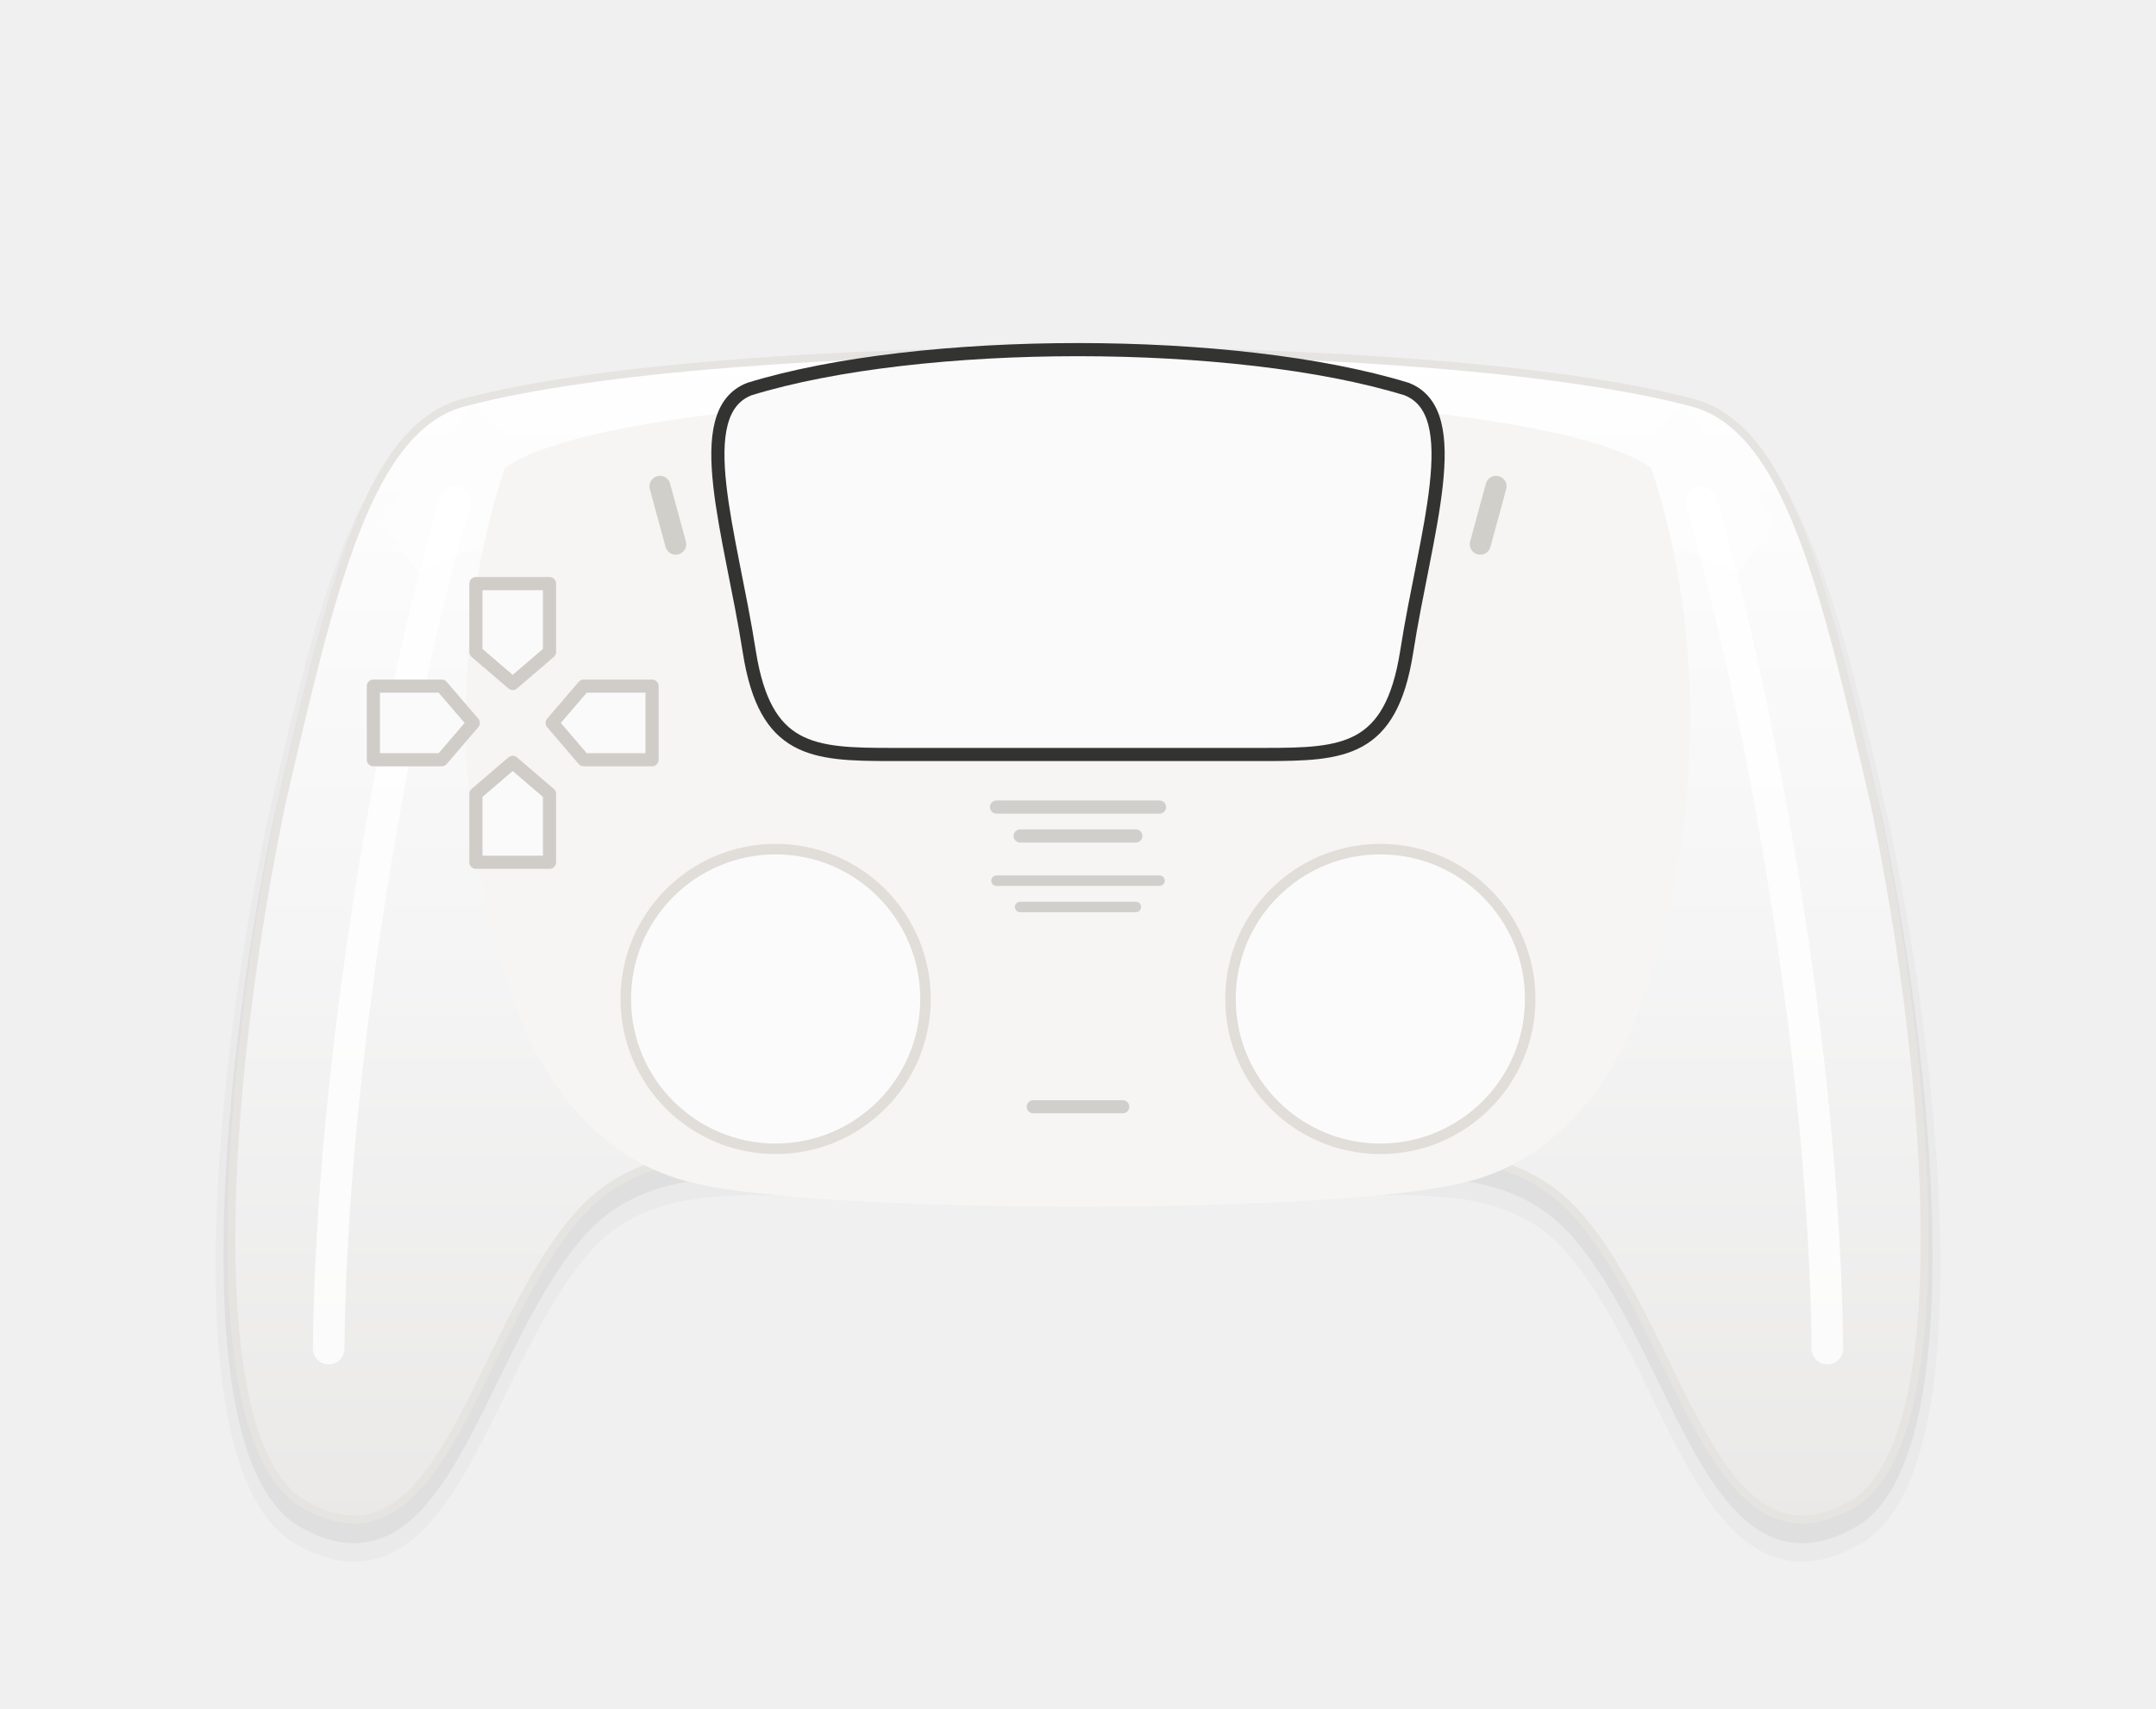
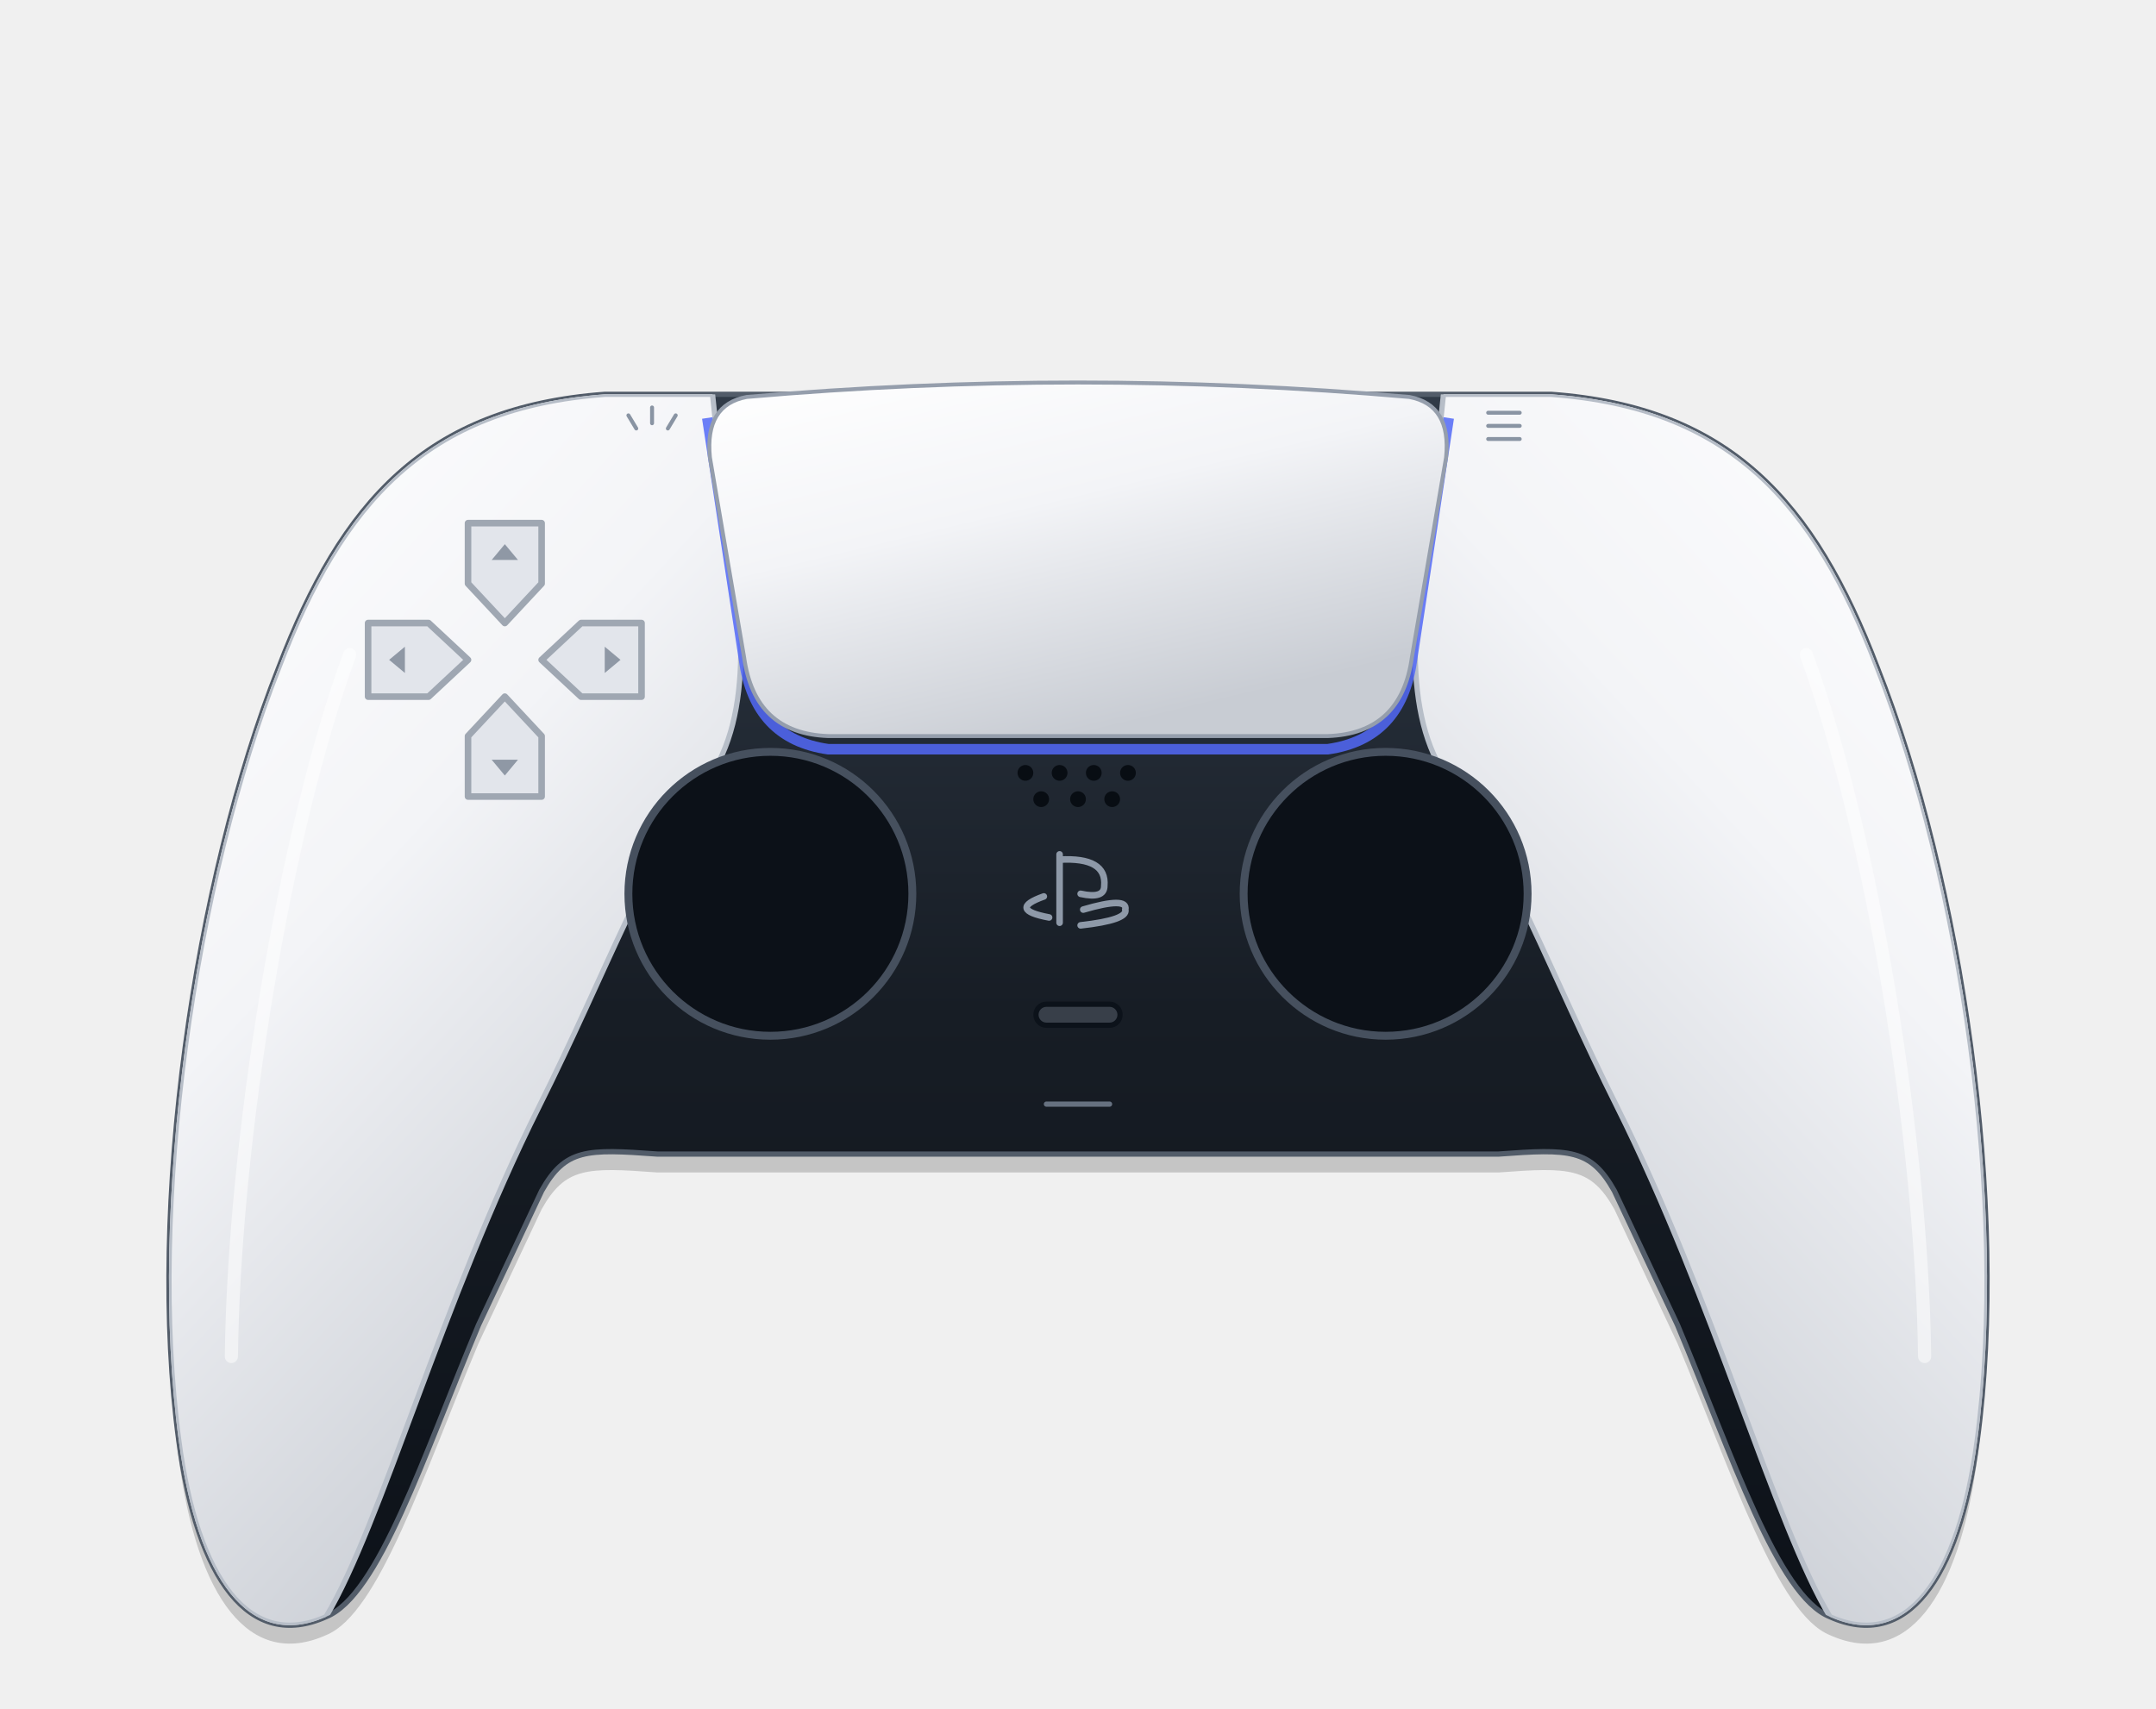
<svg xmlns="http://www.w3.org/2000/svg" xmlns:xlink="http://www.w3.org/1999/xlink" width="820" height="650" viewBox="0 0 820 650">
  <defs>
-     <linearGradient id="shell" x1="0" y1="0" x2="0" y2="1">
+     <linearGradient id="shell" x2=".5" y2="1">
      <stop stop-color="#fff" />
-       <stop offset=".5" stop-color="#f5f5f5" />
-       <stop offset="1" stop-color="#eae9e8" />
+       <stop offset=".45" stop-color="#f3f4f7" />
+       <stop offset="1" stop-color="#c8ccd3" />
    </linearGradient>
-     <path id="body" d="M177 153C140 162 126 224 107 306C85 412 75 552 117 573C169 601 181 505 221 461C246 434 282 439 320 439H500C538 439 574 434 599 461C639 505 651 601 703 573C745 552 735 412 713 306C694 224 680 162 643 153C545 127 275 127 177 153Z" />
+     <linearGradient id="chassis" x2="0" y2="1">
+       <stop stop-color="#303a47" />
+       <stop offset=".5" stop-color="#171d25" />
+       <stop offset="1" stop-color="#0d1219" />
+     </linearGradient>
+     <path id="body" d="M230 150H590C658 155 690 191 714 254C746 335 764 459 752 548C745 601 725 628 696 615C676 607 659 554 638 504L614 453C605 437 597 437 570 439H250C223 437 215 437 206 453L182 504C161 554 144 607 124 615C95 628 75 601 68 548C56 459 74 335 106 254C130 191 162 155 230 150Z" />
+     <clipPath id="bodyClip">
+       <use xlink:href="#body" />
+     </clipPath>
+     <path id="wing" d="M230 150C162 155 130 191 106 254C74 335 56 459 68 548C75 601 95 628 124 615C145 580 168 495 205 421C231 369 246 326 269 297C287 272 283 231 275 188L271 150Z" />
  </defs>
-   <use xlink:href="#body" transform="translate(0 10)" fill="#000" stroke="#000" stroke-width="12" opacity=".025" />
-   <use xlink:href="#body" transform="translate(0 6)" fill="#000" stroke="#000" stroke-width="6" opacity=".05" />
-   <use xlink:href="#body" fill="url(#shell)" stroke="#e6e4e1" stroke-width="3" />
-   <path d="M180 154L145 198L159 218L219 191M640 154L675 198L661 218L601 191" fill="#fdfdfd" />
-   <path d="M192 178C170 244 174 319 194 377C205 411 228 442 264 450C312 462 508 462 556 450C592 442 615 411 626 377C646 319 650 244 628 178C576 141 244 141 192 178Z" fill="#f6f5f3" />
-   <path d="M173 191C150 269 126 405 125 513M647 191C670 269 694 405 695 513" fill="none" stroke="#fff" stroke-width="12" stroke-linecap="round" opacity=".8" />
-   <path d="M285 148C350 128 470 128 535 148C558 157 542 203 535 248C529 286 511 287 481 287H339C309 287 291 286 285 248C278 203 262 157 285 148Z" fill="#fafafa" stroke="#333332" stroke-width="5" />
-   <path d="M379 307H441M388 318H432M393 421H427" stroke="#d1cfcc" stroke-width="5" stroke-linecap="round" />
-   <g fill="#fbfbfb" stroke="#e1ded9" stroke-width="4">
-     <circle cx="295" cy="380" r="57" />
-     <circle cx="525" cy="380" r="57" />
+   <use xlink:href="#body" transform="translate(0 7)" fill="#000" opacity=".18" />
+   <use xlink:href="#body" fill="url(#chassis)" stroke="#525c69" stroke-width="2" />
+   <g clip-path="url(#bodyClip)">
+     <use xlink:href="#wing" fill="url(#shell)" stroke="#b7bec8" stroke-width="2" />
+     <use xlink:href="#wing" transform="translate(820 0) scale(-1 1)" fill="url(#shell)" stroke="#b7bec8" stroke-width="2" />
  </g>
-   <g fill="#fafafa" stroke="#d0cdc8" stroke-width="5" stroke-linejoin="round">
-     <path d="M181 222H209V248L195 260L181 248Z" />
-     <path d="M181 328H209V302L195 290L181 302Z" />
-     <path d="M142 261V289H168L180 275L168 261Z" />
-     <path d="M248 261V289H222L210 275L222 261Z" />
+   <path d="M133 249C108 317 89 434 88 516M687 249C712 317 731 434 732 516" fill="none" stroke="#fff" stroke-width="5" opacity=".5" stroke-linecap="round" />
+   <path d="M269 159L283 251Q287 281 315 285H505Q533 281 537 251L551 159" fill="none" stroke="#5269f7" stroke-width="4" opacity=".85" />
+   <path d="M284 151Q410 140 536 151Q552 154 550 174L537 250Q533 279 505 280H315Q287 279 283 250L270 174Q268 154 284 151Z" fill="url(#shell)" stroke="#959eac" stroke-width="1.5" />
+   <g fill="#0c1118" stroke="#46505e" stroke-width="3">
+     <circle cx="293" cy="340" r="54" />
+     <circle cx="527" cy="340" r="54" />
  </g>
-   <path d="M251 185L257 207M569 185L563 207" stroke="#d1cfca" stroke-width="8" stroke-linecap="round" />
-   <path d="M379 335H441M388 345H432" stroke="#d1cfcc" stroke-width="4" stroke-linecap="round" />
+   <g fill="#e2e5eb" stroke="#9fa7b2" stroke-width="2.5" stroke-linejoin="round">
+     <path d="M178 199H206V222L192 237L178 222Z" />
+     <path d="M178 303H206V280L192 265L178 280Z" />
+     <path d="M140 237V265H163L178 251L163 237Z" />
+     <path d="M244 237V265H221L206 251L221 237Z" />
+   </g>
+   <g fill="#8f98a5">
+     <path d="M192 207L187 213H197Z" />
+     <path d="M192 295L187 289H197Z" />
+     <path d="M148 251L154 246V256Z" />
+     <path d="M236 251L230 246V256Z" />
+   </g>
+   <path d="M242 163L239 158M248 161V155M254 163L257 158M566 157H578M566 162H578M566 167H578" stroke="#8994a3" stroke-width="1.5" stroke-linecap="round" />
+   <g fill="#080d13">
+     <circle cx="390" cy="294" r="3" />
+     <circle cx="403" cy="294" r="3" />
+     <circle cx="416" cy="294" r="3" />
+     <circle cx="429" cy="294" r="3" />
+     <circle cx="396" cy="304" r="3" />
+     <circle cx="410" cy="304" r="3" />
+     <circle cx="423" cy="304" r="3" />
+   </g>
+   <path d="M403 325V351M403 327Q421 326 420 337Q420 342 411 340M397 341Q383 346 399 349M412 346Q429 341 428 346Q429 350 411 352" fill="none" stroke="#8e99a8" stroke-width="2.5" stroke-linecap="round" />
+   <rect x="394" y="382" width="32" height="8" rx="4" fill="#383f49" stroke="#0c121a" stroke-width="2" />
+   <path d="M398 420H422" stroke="#667180" stroke-width="2" stroke-linecap="round" />
</svg>
